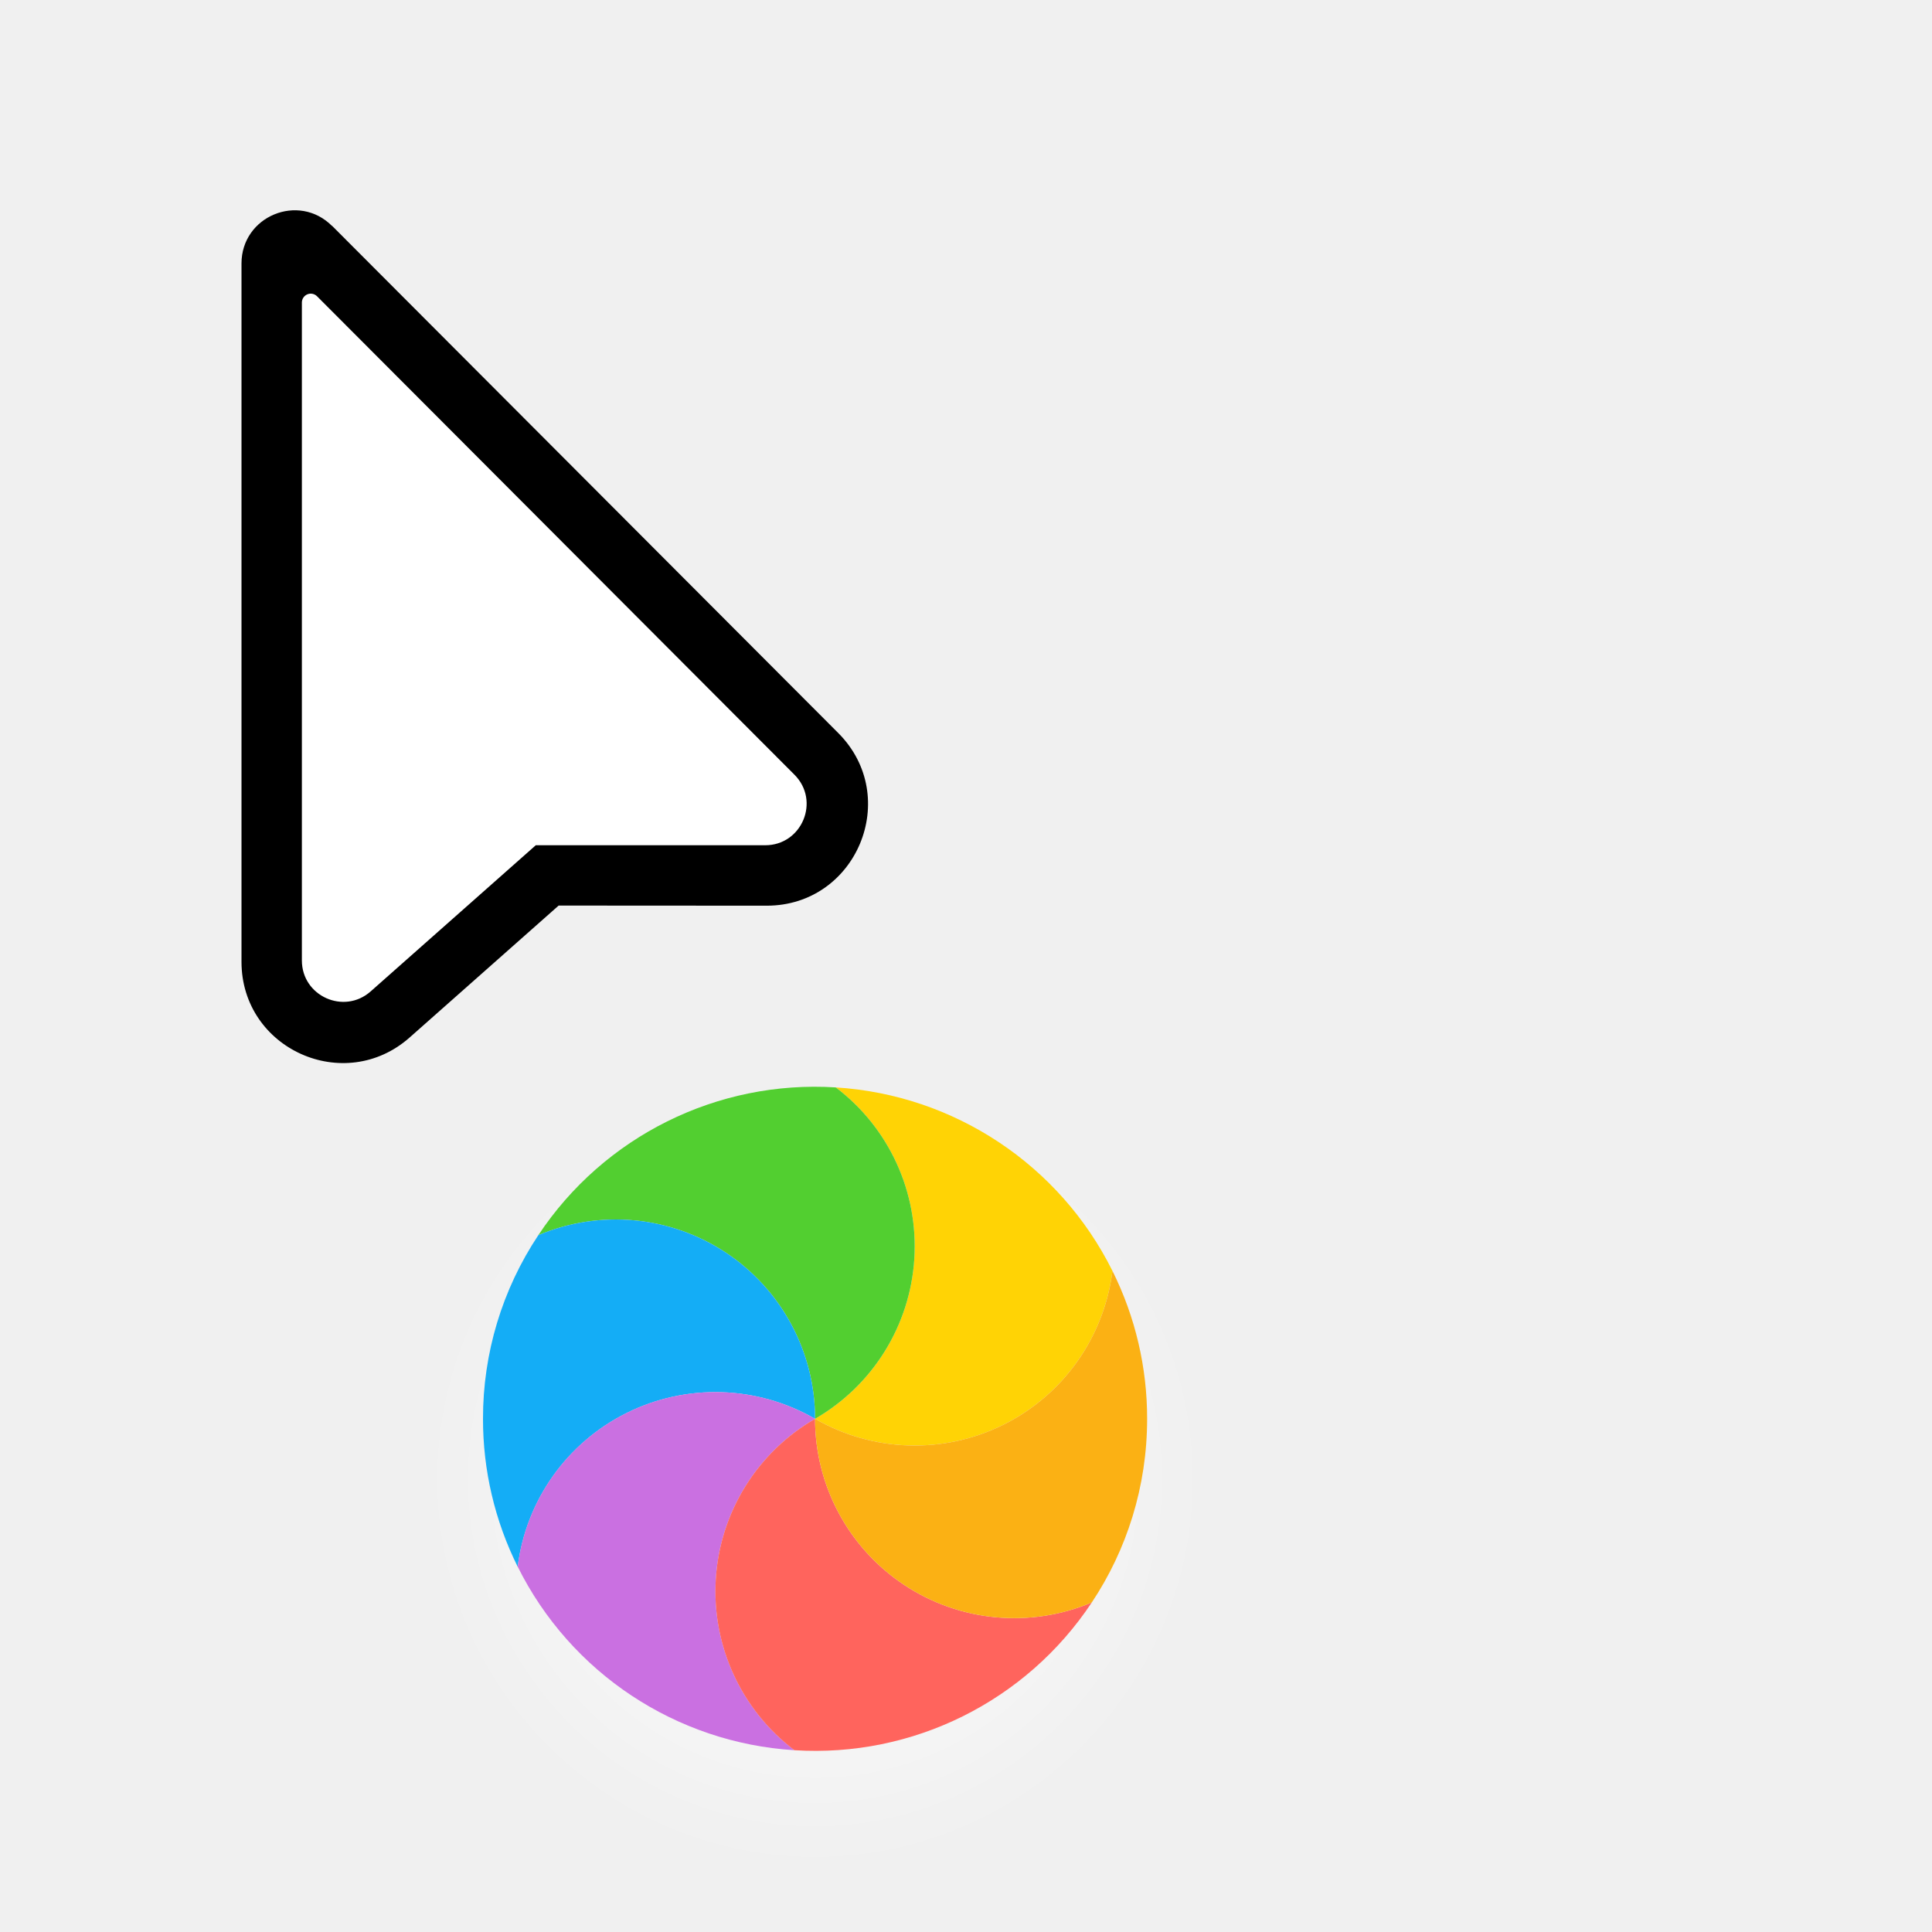
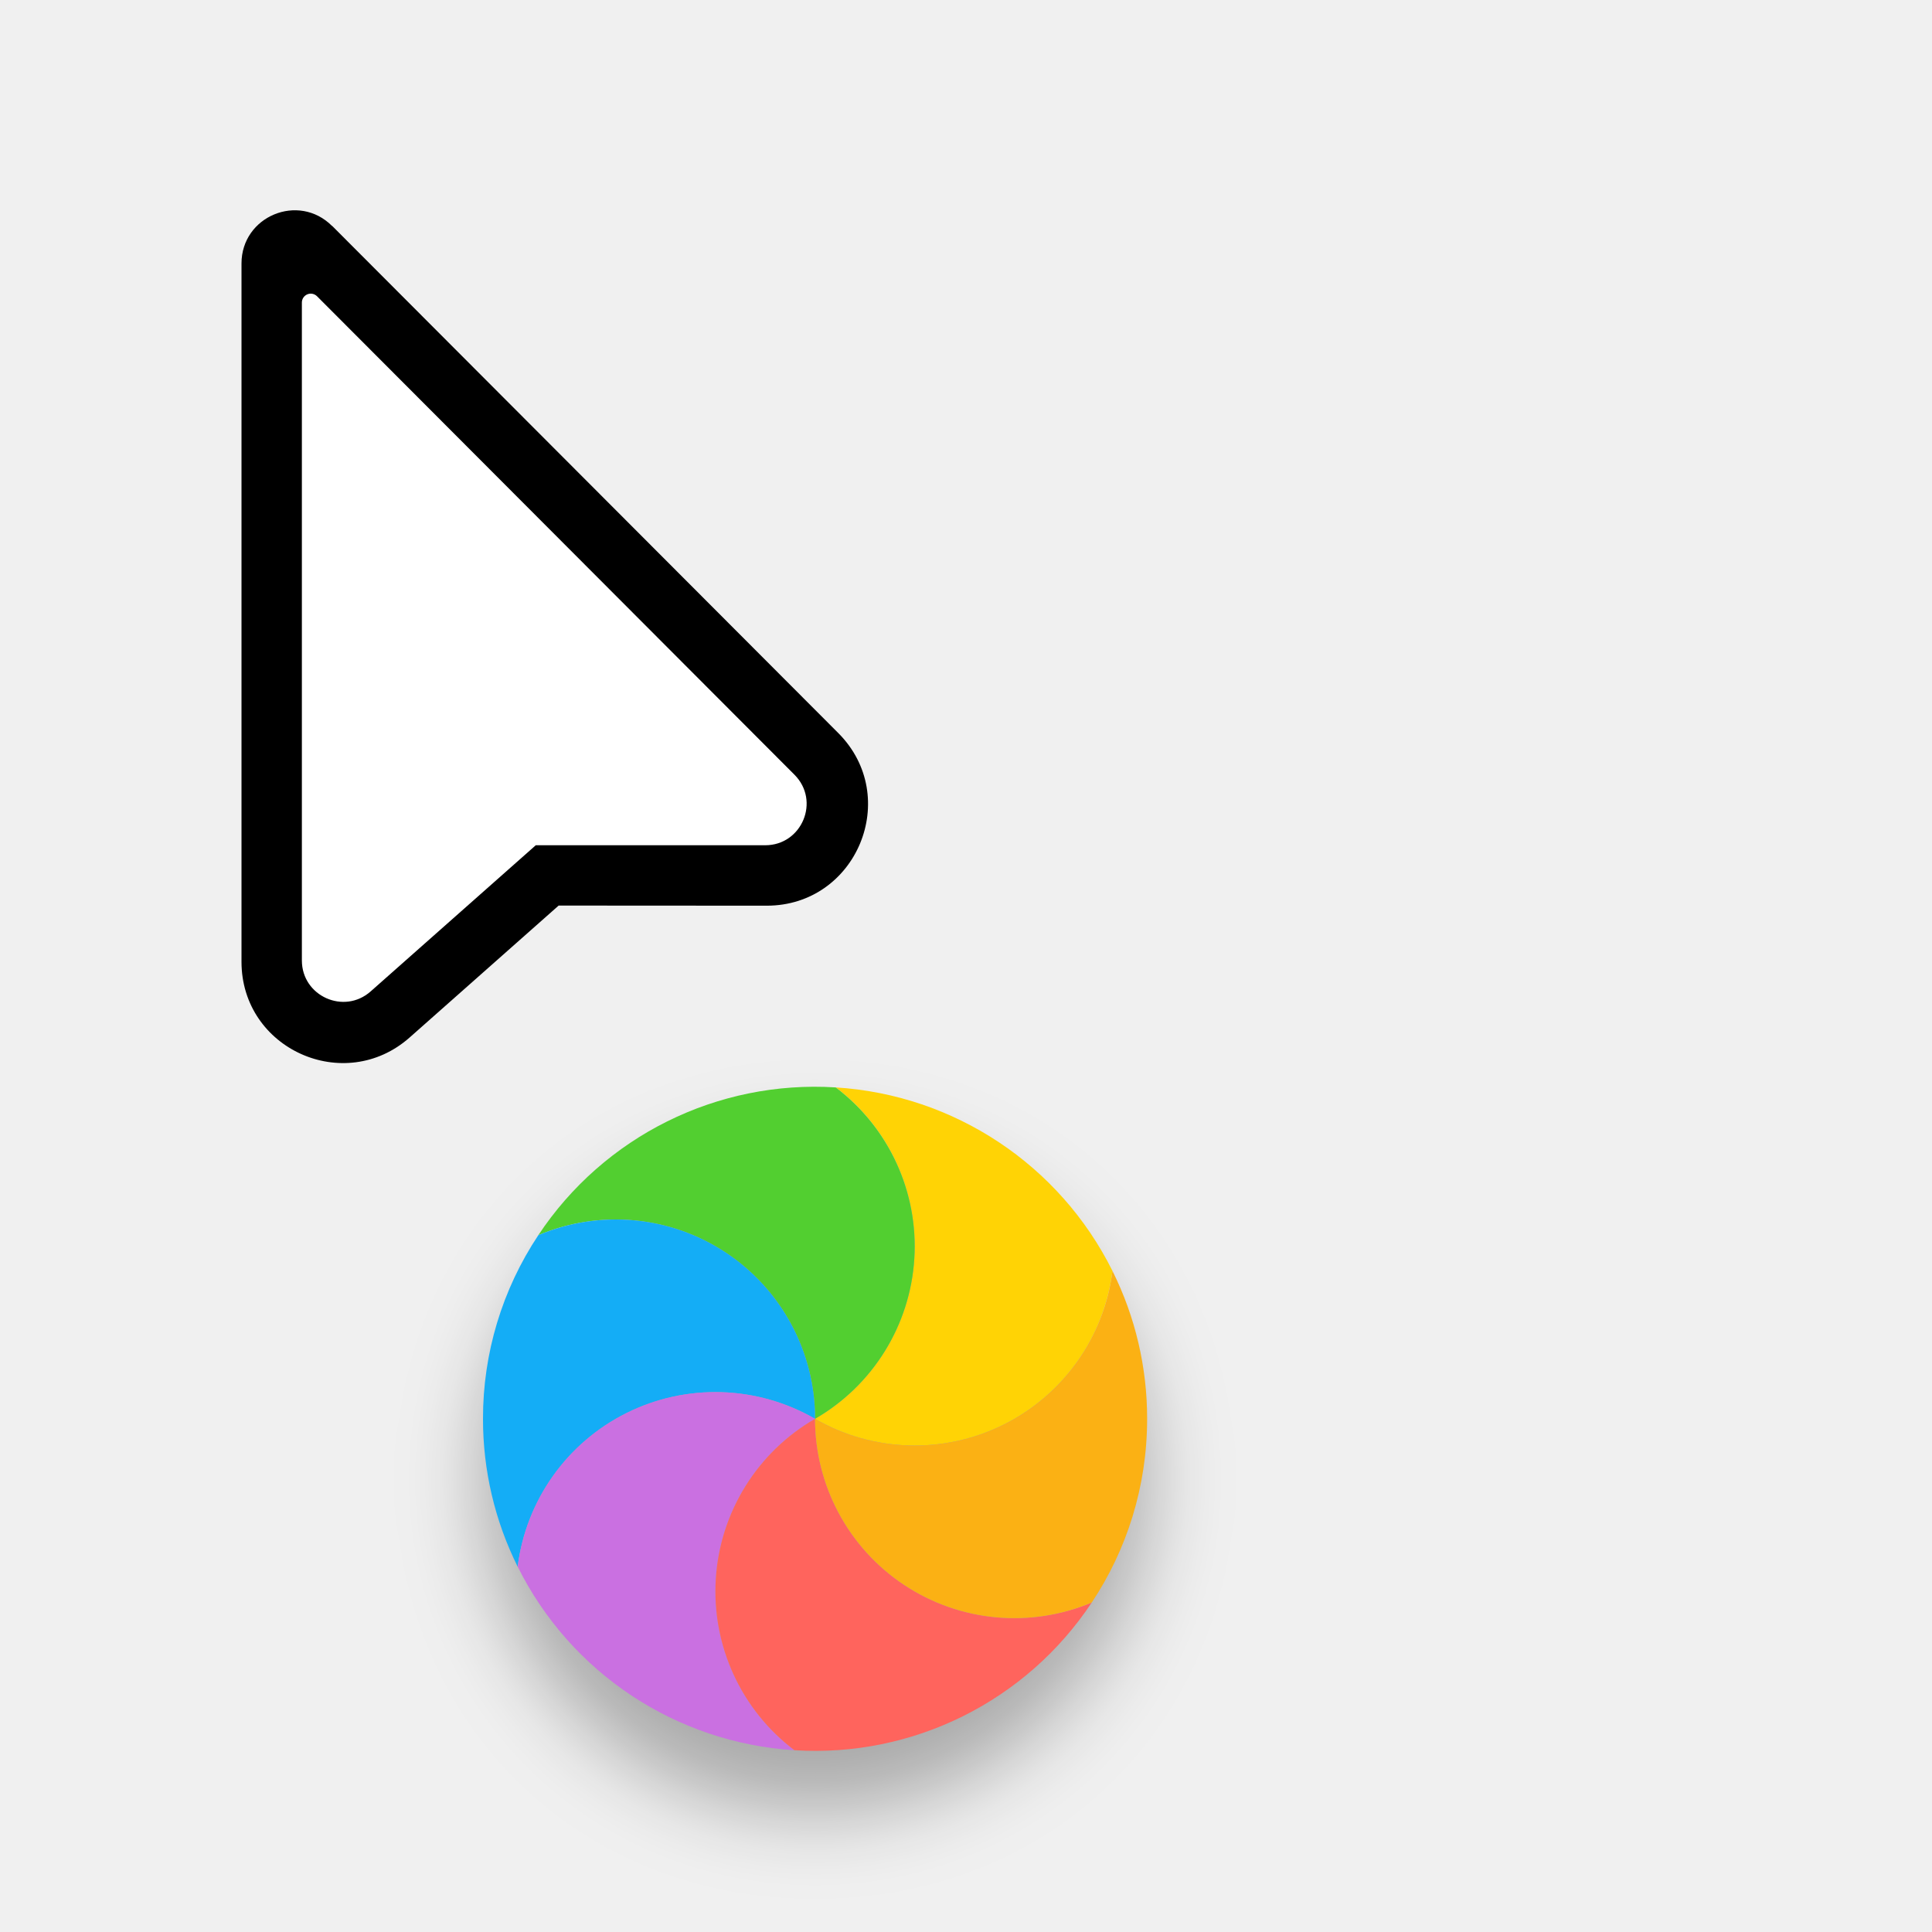
- <svg xmlns="http://www.w3.org/2000/svg" width="32" height="32" viewBox="0 0 32 32">
-   <defs>
-     <linearGradient id="b" x1="545.808" x2="545.808" y1="7.544" y2="903.099" gradientUnits="userSpaceOnUse">
-       <stop stop-color="#ffd305" style="stop-color:#ffd305;stop-color:color(display-p3 1 .828 .02);stop-opacity:1" />
-       <stop offset="1" stop-color="#fdcf01" style="stop-color:#fdcf01;stop-color:color(display-p3 .992 .812 .004);stop-opacity:1" />
-     </linearGradient>
-     <linearGradient id="c" x1="506.5" x2="506.5" y1="13.499" y2="1146.96" gradientUnits="userSpaceOnUse">
-       <stop stop-color="#52cf30" style="stop-color:#52cf30;stop-color:color(display-p3 .322 .812 .188);stop-opacity:1" />
-       <stop offset="1" stop-color="#3bbd1c" style="stop-color:#3bbd1c;stop-color:color(display-p3 .231 .741 .11);stop-opacity:1" />
-     </linearGradient>
-     <linearGradient id="d" x1="533.223" x2="533.223" y1="16.5" y2="1016.5" gradientUnits="userSpaceOnUse">
-       <stop stop-color="#14adf6" style="stop-color:#14adf6;stop-color:color(display-p3 .078 .678 .965);stop-opacity:1" />
-       <stop offset="1" stop-color="#1191f4" style="stop-color:#1191f4;stop-color:color(display-p3 .067 .569 .957);stop-opacity:1" />
-     </linearGradient>
-     <linearGradient id="e" x1="554.984" x2="554.984" y1="16.5" y2="912.055" gradientUnits="userSpaceOnUse">
-       <stop stop-color="#ca70e1" style="stop-color:#ca70e1;stop-color:color(display-p3 .792 .439 .882);stop-opacity:1" />
-       <stop offset="1" stop-color="#b452cb" style="stop-color:#b452cb;stop-color:color(display-p3 .706 .322 .796);stop-opacity:1" />
-     </linearGradient>
-     <linearGradient id="f" x1="516.5" x2="516.5" y1="8.166" y2="1141.62" gradientUnits="userSpaceOnUse">
-       <stop stop-color="#ff645d" style="stop-color:#ff645d;stop-color:color(display-p3 1 .392 .365);stop-opacity:1" />
-       <stop offset="1" stop-color="#ff4332" style="stop-color:#ff4332;stop-color:color(display-p3 1 .263 .196);stop-opacity:1" />
-     </linearGradient>
-     <linearGradient id="g" x1="534.769" x2="534.769" y1="6.5" y2="1006.5" gradientUnits="userSpaceOnUse">
-       <stop stop-color="#fbb114" style="stop-color:#fbb114;stop-color:color(display-p3 .984 .694 .078);stop-opacity:1" />
-       <stop offset="1" stop-color="#ff9508" style="stop-color:#ff9508;stop-color:color(display-p3 1 .584 .031);stop-opacity:1" />
-     </linearGradient>
-     <filter id="a" width="1.294" height="1.294" x="-.147" y="-.147" style="color-interpolation-filters:sRGB">
-       <feGaussianBlur stdDeviation=".674" />
+ <svg xmlns="http://www.w3.org/2000/svg" width="32" height="32" viewBox="0 0 32 32" version="1.1" id="svg19">
+   <defs id="defs12">
+     <filter id="a" width="1.294" height="1.294" x="-0.147" y="-0.147" style="color-interpolation-filters:sRGB">
+       <feGaussianBlur stdDeviation=".674" id="feGaussianBlur12" />
    </filter>
  </defs>
-   <circle cx="13.5" cy="24.5" r="5.5" style="opacity:.3;fill:#fff;stroke-width:2;stroke-linecap:round;stroke-linejoin:round;filter:url(#a)" />
-   <path fill="url(#b)" d="M12.046 7.544A6 6 0 0 1 16.5 16.5a6 6 0 0 0-9.98-.623 10 10 0 0 1 5.526-8.333" style="fill:url(#b)" transform="rotate(90 4.075 18.5)scale(.55)" />
-   <path fill="url(#c)" d="M6.52 15.877a6 6 0 0 1 9.98.623 6 6 0 0 0-5.53 8.334 9.99 9.99 0 0 1-4.45-8.957" style="fill:url(#c)" transform="rotate(90 4.075 18.5)scale(.55)" />
-   <path fill="url(#d)" d="M10.97 24.834A6 6 0 0 1 16.5 16.5a6 6 0 0 0 4.455 8.955A9.96 9.96 0 0 1 16.5 26.5a9.95 9.95 0 0 1-5.53-1.666" style="fill:url(#d)" transform="rotate(90 4.075 18.5)scale(.55)" />
-   <path fill="url(#e)" d="M20.955 25.456A6 6 0 0 1 16.5 16.5a6 6 0 0 0 9.98.622 10 10 0 0 1-5.527 8.333" style="fill:url(#e)" transform="rotate(90 4.075 18.5)scale(.55)" />
-   <path fill="url(#f)" d="M26.48 17.123a6 6 0 0 1-9.98-.623 6 6 0 0 0 5.53-8.334 9.99 9.99 0 0 1 4.45 8.957" style="fill:url(#f)" transform="rotate(90 4.075 18.5)scale(.55)" />
-   <path fill="url(#g)" d="M22.03 8.166A6 6 0 0 1 16.5 16.5a6 6 0 0 0-4.454-8.956A9.96 9.96 0 0 1 16.5 6.5c2.044 0 3.946.613 5.53 1.666" style="fill:url(#g)" transform="rotate(90 4.075 18.5)scale(.55)" />
-   <path fill-rule="evenodd" d="m5.502 3.742 8.383 8.4c1.053 1.057.306 2.859-1.185 2.859l-3.447-.002-2.468 2.185C5.704 18.14 4 17.375 4 15.93V4.364c0-.784.947-1.176 1.5-.621" clip-rule="evenodd" style="fill:#000;fill-opacity:1" />
-   <path fill-rule="evenodd" d="M5 5.01v10.898c0 .59.697.904 1.139.513L8.874 14h3.8c.61 0 .916-.736.485-1.168L5.251 4.907A.147.147 0 0 0 5 5.01" clip-rule="evenodd" style="fill:#fff;fill-opacity:1" />
+   <circle cx="13.5" cy="24.5" r="5.5" style="opacity:.3;fill:#000000;stroke-linecap:round;stroke-linejoin:round;filter:url(#a)" id="circle12" />
+   <path fill="#000" fill-rule="evenodd" d="m5.502 3.742 8.383 8.4c1.053 1.057.306 2.859-1.185 2.859l-3.447-.002-2.468 2.185C5.704 18.14 4 17.375 4 15.93V4.364c0-.784.947-1.176 1.5-.621" clip-rule="evenodd" style="fill:#000;fill-opacity:1" id="path18" />
+   <path fill-rule="evenodd" d="M5 5.01v10.898c0 .59.697.904 1.139.513L8.874 14h3.8c.61 0 .916-.736.485-1.168L5.251 4.907A.147.147 0 0 0 5 5.01" clip-rule="evenodd" style="fill:#ffffff;fill-opacity:1" id="path19" />
+   <g id="g19" transform="rotate(90,13.5,23.5)">
+     <path d="M 12.046,7.544 A 6,6 0 0 1 16.5,16.5 6,6 0 0 0 6.52,15.877 10,10 0 0 1 12.046,7.544" style="fill:#ffd305;fill-opacity:1" transform="matrix(0.55,0,0,0.55,4.425,14.425)" id="path12" />
+     <path d="M 6.52,15.877 A 6,6 0 0 1 16.5,16.5 6,6 0 0 0 10.97,24.834 9.99,9.99 0 0 1 6.52,15.877" style="fill:#52cf30;fill-opacity:1" transform="matrix(0.55,0,0,0.55,4.425,14.425)" id="path13" />
+     <path d="M 10.97,24.834 A 6,6 0 0 1 16.5,16.5 6,6 0 0 0 20.955,25.455 9.96,9.96 0 0 1 16.5,26.5 9.95,9.95 0 0 1 10.97,24.834" style="fill:#14adf6;fill-opacity:1" transform="matrix(0.55,0,0,0.55,4.425,14.425)" id="path14" />
+     <path d="M 20.955,25.456 A 6,6 0 0 1 16.5,16.5 a 6,6 0 0 0 9.98,0.622 10,10 0 0 1 -5.527,8.333" style="fill:#ca70e1;fill-opacity:1" transform="matrix(0.55,0,0,0.55,4.425,14.425)" id="path15" />
+     <path d="M 26.48,17.123 A 6,6 0 0 1 16.5,16.5 a 6,6 0 0 0 5.53,-8.334 9.99,9.99 0 0 1 4.45,8.957" style="fill:#ff645d;fill-opacity:1" transform="matrix(0.55,0,0,0.55,4.425,14.425)" id="path16" />
+     <path d="M 22.03,8.166 A 6,6 0 0 1 16.5,16.5 6,6 0 0 0 12.046,7.544 9.96,9.96 0 0 1 16.5,6.5 c 2.044,0 3.946,0.613 5.53,1.666" style="fill:#fbb114;fill-opacity:1" transform="matrix(0.55,0,0,0.55,4.425,14.425)" id="path17" />
+   </g>
</svg>
